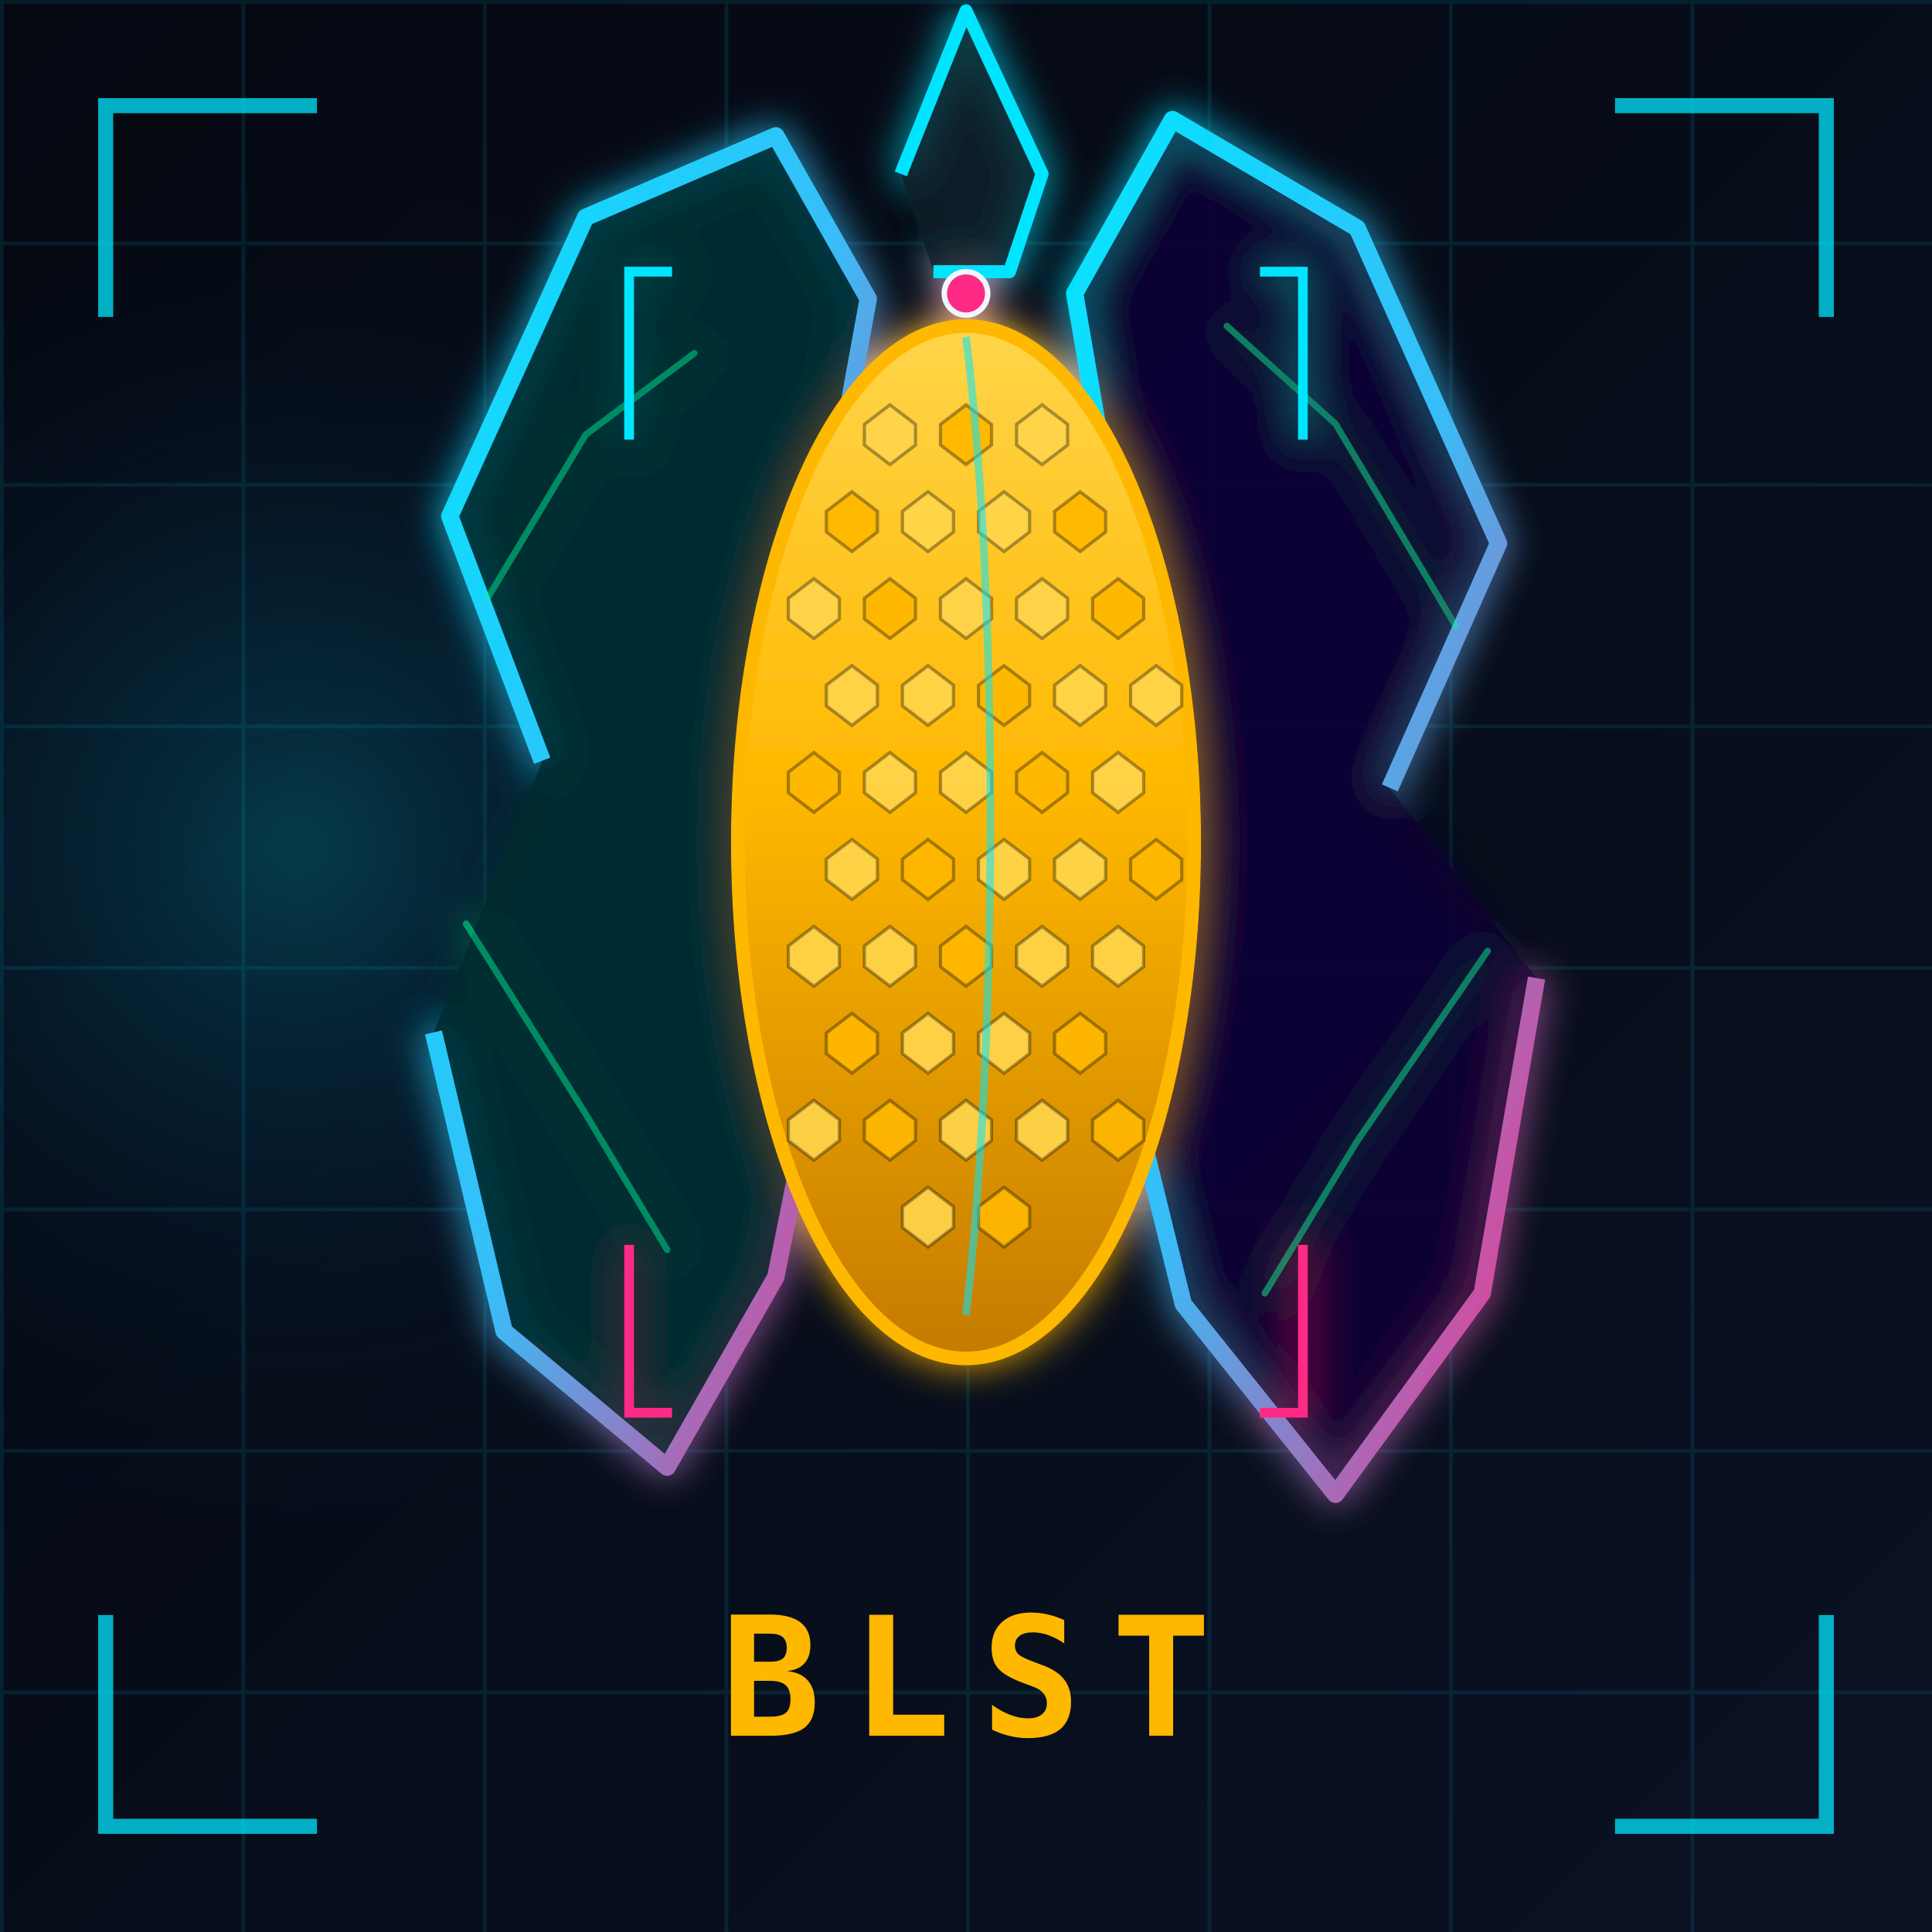
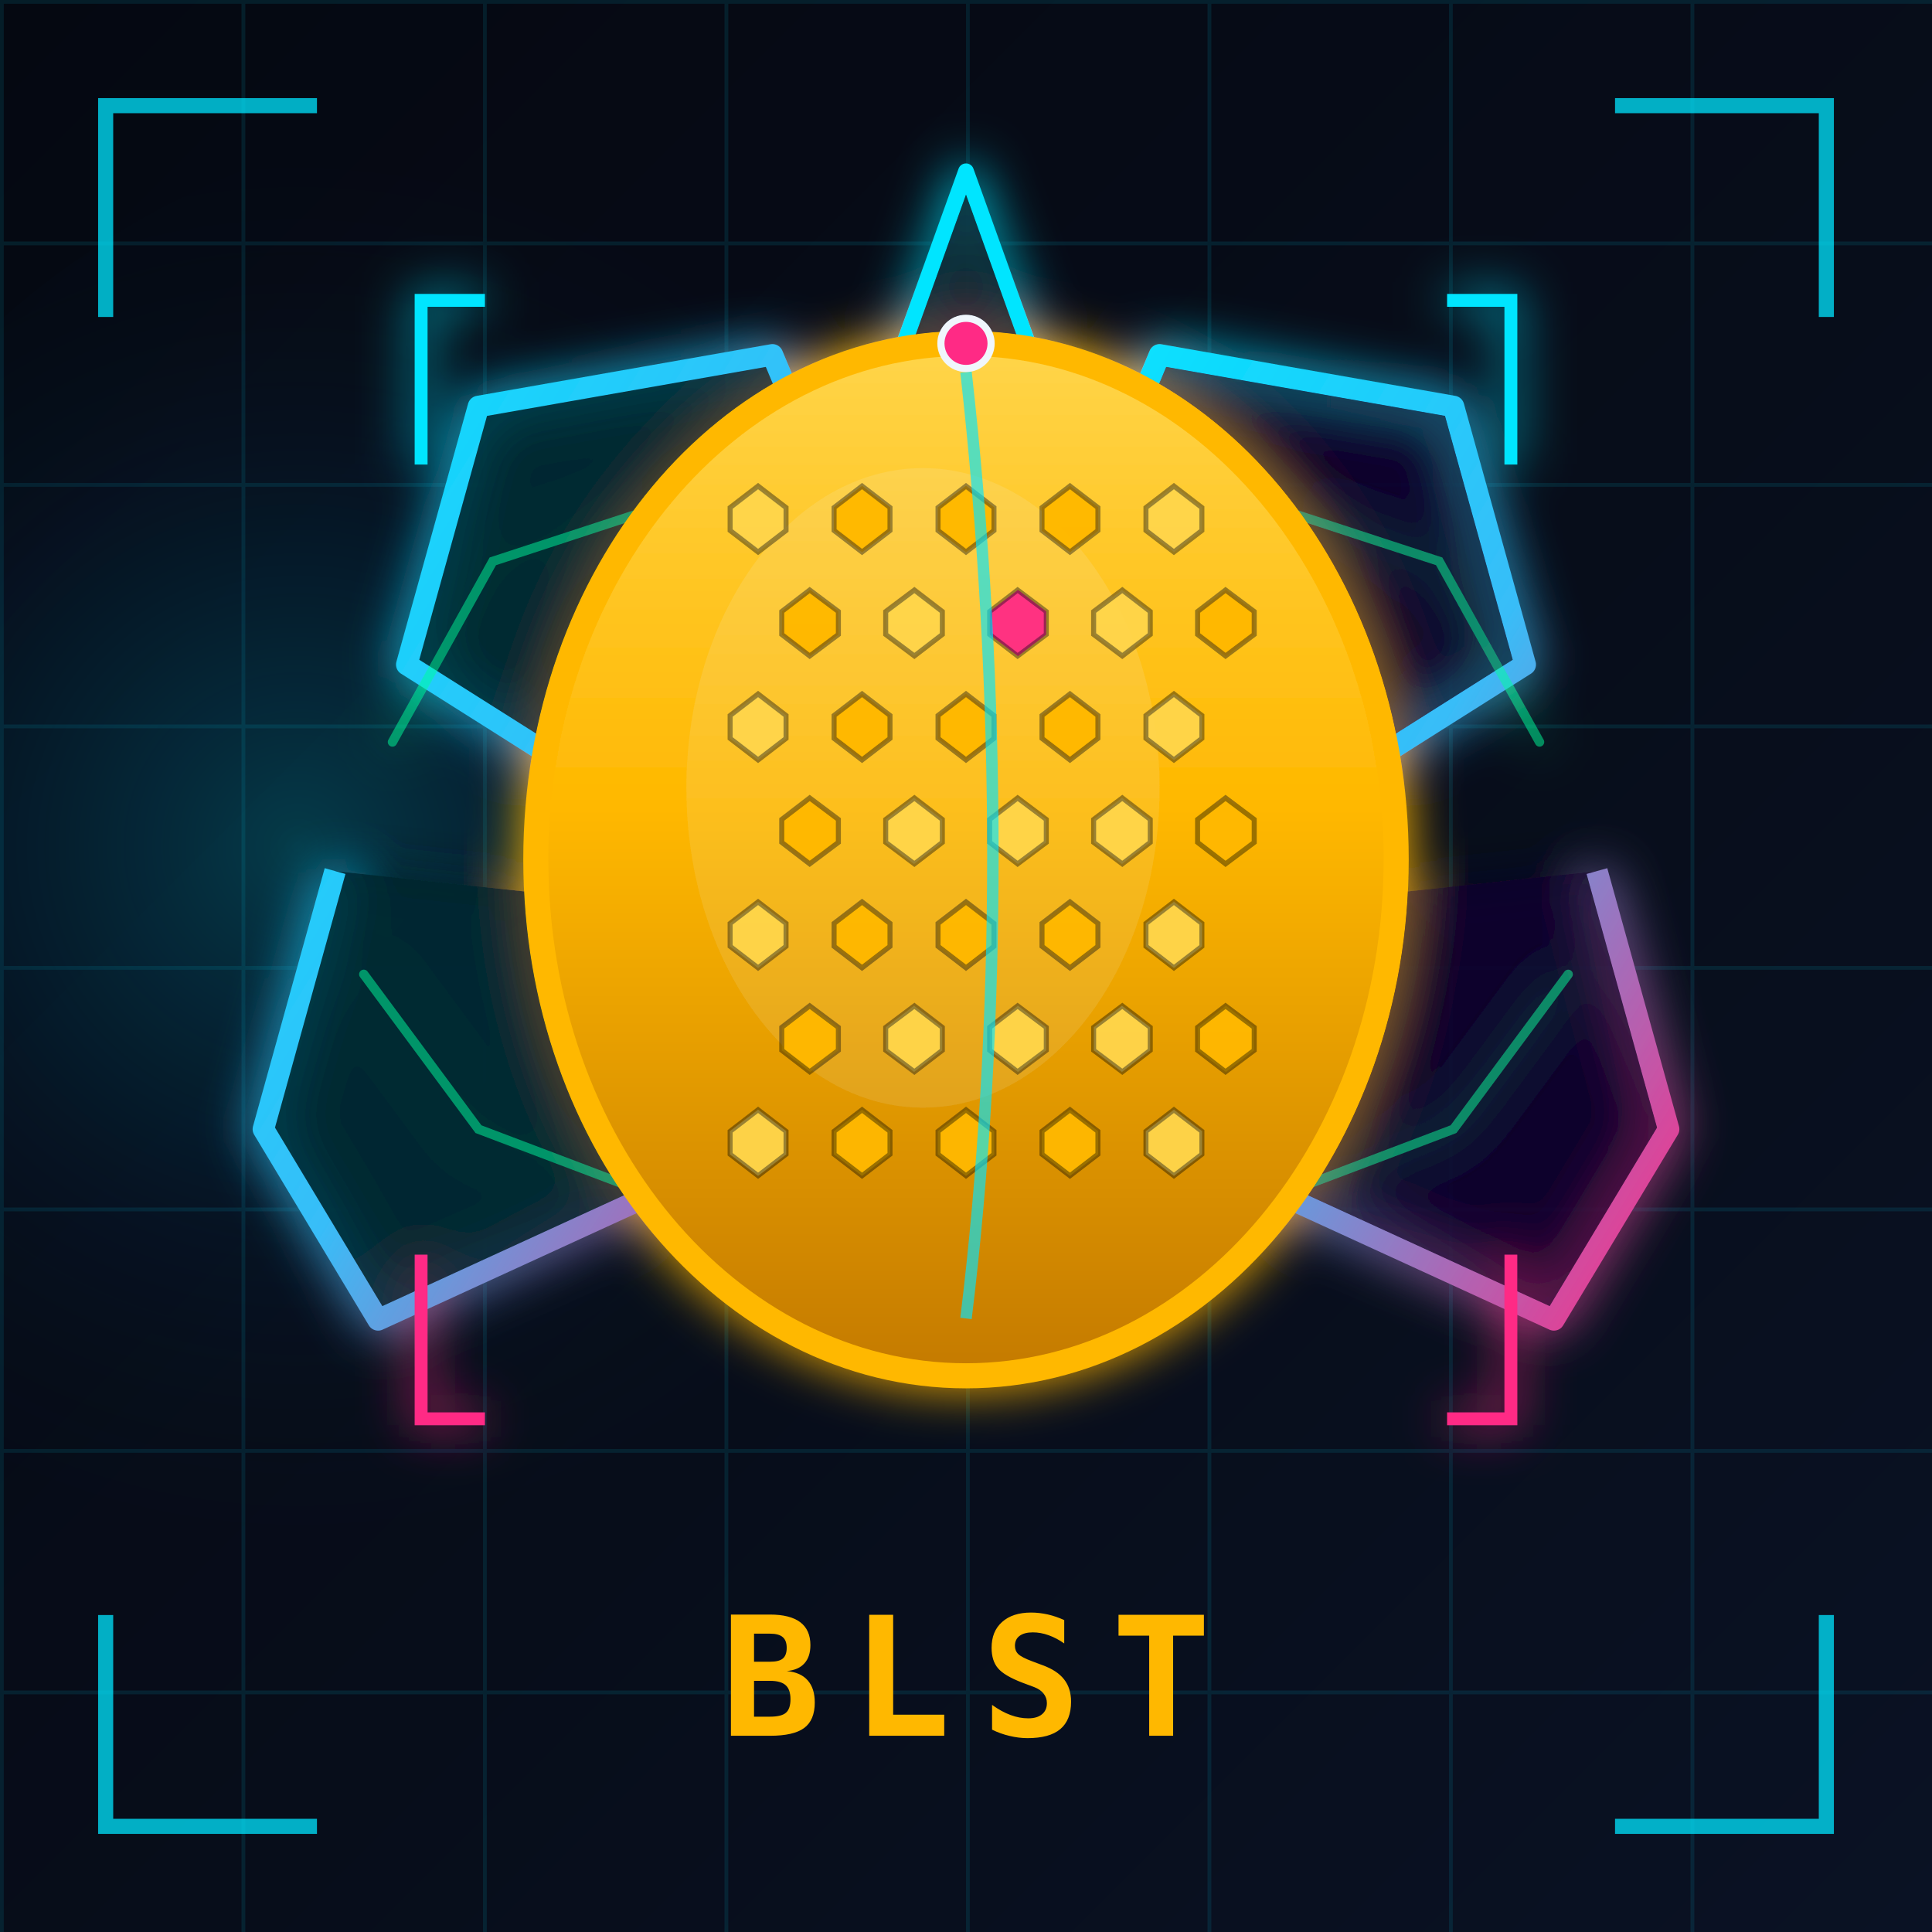
<svg xmlns="http://www.w3.org/2000/svg" width="256" height="256" viewBox="0 0 256 256" role="img">
  <defs>
    <linearGradient id="bgGrad" x1="0" y1="0" x2="1" y2="1">
      <stop offset="0%" stop-color="#050811" />
      <stop offset="55%" stop-color="#070d1a" />
      <stop offset="100%" stop-color="#0a1224" />
    </linearGradient>
    <radialGradient id="glowOrb" cx="35%" cy="45%" r="45%">
      <stop offset="0%" stop-color="#00e5ff" stop-opacity="0.22" />
      <stop offset="55%" stop-color="#0284c7" stop-opacity="0.06" />
      <stop offset="100%" stop-color="#050811" stop-opacity="0" />
    </radialGradient>
    <linearGradient id="kernelGrad" x1="0" y1="0" x2="0" y2="1">
      <stop offset="0%" stop-color="#ffd54a" />
      <stop offset="45%" stop-color="#ffb800" />
      <stop offset="100%" stop-color="#c47a00" />
    </linearGradient>
    <linearGradient id="huskGrad" x1="0" y1="0" x2="1" y2="1">
      <stop offset="0%" stop-color="#00e5ff" />
      <stop offset="50%" stop-color="#38bdf8" />
      <stop offset="100%" stop-color="#ff2a85" />
    </linearGradient>
    <linearGradient id="huskFill" x1="0" y1="0" x2="1" y2="0">
      <stop offset="0%" stop-color="#062a33" stop-opacity="0.85" />
      <stop offset="100%" stop-color="#1a0530" stop-opacity="0.55" />
    </linearGradient>
    <filter id="neonGlow" x="-40%" y="-40%" width="180%" height="180%">
      <feGaussianBlur stdDeviation="3.5" result="b" />
      <feMerge>
        <feMergeNode in="b" />
        <feMergeNode in="SourceGraphic" />
      </feMerge>
    </filter>
    <filter id="wmGlow" x="-30%" y="-40%" width="160%" height="180%">
      <feGaussianBlur stdDeviation="2.2" result="b" />
      <feMerge>
        <feMergeNode in="b" />
        <feMergeNode in="SourceGraphic" />
      </feMerge>
    </filter>
    <filter id="softGlow" x="-50%" y="-50%" width="200%" height="200%">
      <feGaussianBlur stdDeviation="6" result="b" />
      <feMerge>
        <feMergeNode in="b" />
        <feMergeNode in="SourceGraphic" />
      </feMerge>
    </filter>
    <pattern id="cyberGrid" width="32" height="32" patternUnits="userSpaceOnUse">
      <path d="M 32 0 L 0 0 0 32" fill="none" stroke="#00e5ff" stroke-opacity="0.10" stroke-width="1" />
    </pattern>
  </defs>
  <rect width="256" height="256" fill="url(#bgGrad)" />
  <rect width="256" height="256" fill="url(#cyberGrid)" />
  <circle cx="72" cy="123" r="108" fill="url(#glowOrb)" />
  <path d="M 14.0,42.0 L 14.0,14.0 L 42.0,14.0" fill="none" stroke="#00e5ff" stroke-width="2" stroke-opacity="0.75" />
  <path d="M 214.0,14.0 L 242.0,14.0 L 242.0,42.0" fill="none" stroke="#00e5ff" stroke-width="2" stroke-opacity="0.75" />
  <path d="M 14.0,214.0 L 14.0,242.0 L 42.0,242.0" fill="none" stroke="#00e5ff" stroke-width="2" stroke-opacity="0.75" />
  <path d="M 214.0,242.0 L 242.0,242.0 L 242.0,214.0" fill="none" stroke="#00e5ff" stroke-width="2" stroke-opacity="0.75" />
-   <g transform="translate(128.0,108.0) scale(0.720)" filter="url(#neonGlow)">
-     <polygon points="-78.00,-10.00 -95.00,-55.00 -70.00,-110.00 -35.00,-125.00 -18.00,-95.00 -28.00,-40.00 -22.00,20.00 -35.00,85.00 -55.00,120.00 -85.00,95.00 -98.00,40.00" fill="#062a33" fill-opacity="0.92" />
-     <polyline points="-78,-10 -95,-55 -70,-110 -35,-125 -18,-95 -28,-40 -22,20 -35,85 -55,120 -85,95 -98,40" fill="none" stroke="url(#huskGrad)" stroke-width="3.2" stroke-linejoin="round" />
-     <polygon points="78.00,-5.00 98.00,-50.00 72.00,-108.00 38.00,-128.00 20.00,-96.00 30.00,-38.00 24.00,25.00 40.00,90.00 68.00,125.00 95.00,88.00 105.00,30.00" fill="#1a0530" fill-opacity="0.75" />
-     <polyline points="78,-5 98,-50 72,-108 38,-128 20,-96 30,-38 24,25 40,90 68,125 95,88 105,30" fill="none" stroke="url(#huskGrad)" stroke-width="3.2" stroke-linejoin="round" />
-     <polygon points="-12.00,-118.00 0.00,-148.00 14.00,-118.00 8.00,-100.00 -6.00,-100.00" fill="#0a1a28" fill-opacity="0.9" />
-     <polyline points="-12,-118 0,-148 14,-118 8,-100 -6,-100" fill="none" stroke="#00e5ff" stroke-width="2.4" stroke-linejoin="round" />
-     <path d="M -88,-40 L -70,-70 L -50,-85" fill="none" stroke="#00ff9d" stroke-opacity="0.45" stroke-width="1.2" stroke-linecap="round" />
-     <path d="M -92,20 L -70,55 L -55,80" fill="none" stroke="#00ff9d" stroke-opacity="0.45" stroke-width="1.2" stroke-linecap="round" />
-     <path d="M 90,-35 L 68,-72 L 48,-90" fill="none" stroke="#00ff9d" stroke-opacity="0.45" stroke-width="1.2" stroke-linecap="round" />
-     <path d="M 96,25 L 72,60 L 55,88" fill="none" stroke="#00ff9d" stroke-opacity="0.45" stroke-width="1.2" stroke-linecap="round" />
-     <ellipse cx="0" cy="5" rx="42" ry="95" fill="url(#kernelGrad)" stroke="#ffb800" stroke-width="2.5" />
-     <polygon points="-14.00,-75.50 -9.32,-71.92 -9.32,-68.08 -14.00,-64.50 -18.68,-68.08 -18.68,-71.92" fill="#ffd54a" fill-opacity="0.92" />
-     <polygon points="-14.0,-75.5 -9.3,-71.9 -9.3,-68.1 -14.0,-64.5 -18.7,-68.1 -18.7,-71.9" fill="none" stroke="#050811" stroke-opacity="0.35" stroke-width="0.6" />
-     <polygon points="0.00,-75.50 4.67,-71.92 4.67,-68.08 0.00,-64.50 -4.67,-68.08 -4.67,-71.92" fill="#ffb800" fill-opacity="0.92" />
-     <polygon points="0.0,-75.5 4.7,-71.9 4.7,-68.1 0.0,-64.5 -4.7,-68.1 -4.7,-71.9" fill="none" stroke="#050811" stroke-opacity="0.35" stroke-width="0.6" />
-     <polygon points="14.00,-75.50 18.68,-71.92 18.68,-68.08 14.00,-64.50 9.32,-68.08 9.32,-71.92" fill="#ffd54a" fill-opacity="0.92" />
-     <polygon points="14.0,-75.5 18.7,-71.9 18.7,-68.1 14.0,-64.5 9.3,-68.1 9.3,-71.9" fill="none" stroke="#050811" stroke-opacity="0.35" stroke-width="0.6" />
-     <polygon points="-21.00,-59.50 -16.32,-55.92 -16.32,-52.08 -21.00,-48.50 -25.68,-52.08 -25.68,-55.92" fill="#ffb800" fill-opacity="0.92" />
-     <polygon points="-21.0,-59.5 -16.3,-55.9 -16.3,-52.1 -21.0,-48.5 -25.7,-52.1 -25.7,-55.9" fill="none" stroke="#050811" stroke-opacity="0.35" stroke-width="0.6" />
-     <polygon points="-7.00,-59.50 -2.33,-55.92 -2.33,-52.08 -7.00,-48.50 -11.68,-52.08 -11.68,-55.92" fill="#ffd54a" fill-opacity="0.92" />
-     <polygon points="-7.0,-59.5 -2.3,-55.9 -2.3,-52.1 -7.0,-48.5 -11.7,-52.1 -11.7,-55.9" fill="none" stroke="#050811" stroke-opacity="0.35" stroke-width="0.6" />
-     <polygon points="7.00,-59.50 11.68,-55.92 11.68,-52.08 7.00,-48.50 2.33,-52.08 2.33,-55.92" fill="#ffd54a" fill-opacity="0.92" />
-     <polygon points="7.0,-59.5 11.7,-55.9 11.7,-52.1 7.0,-48.5 2.3,-52.1 2.3,-55.9" fill="none" stroke="#050811" stroke-opacity="0.35" stroke-width="0.6" />
-     <polygon points="21.00,-59.50 25.68,-55.92 25.68,-52.08 21.00,-48.50 16.32,-52.08 16.32,-55.92" fill="#ffb800" fill-opacity="0.92" />
-     <polygon points="21.0,-59.5 25.7,-55.9 25.7,-52.1 21.0,-48.5 16.3,-52.1 16.3,-55.9" fill="none" stroke="#050811" stroke-opacity="0.35" stroke-width="0.6" />
-     <polygon points="-28.00,-43.50 -23.32,-39.92 -23.32,-36.08 -28.00,-32.50 -32.67,-36.08 -32.67,-39.92" fill="#ffd54a" fill-opacity="0.92" />
-     <polygon points="-28.0,-43.5 -23.3,-39.9 -23.3,-36.1 -28.0,-32.5 -32.7,-36.1 -32.7,-39.9" fill="none" stroke="#050811" stroke-opacity="0.35" stroke-width="0.6" />
-     <polygon points="-14.00,-43.50 -9.32,-39.92 -9.32,-36.08 -14.00,-32.50 -18.68,-36.08 -18.68,-39.92" fill="#ffb800" fill-opacity="0.92" />
-     <polygon points="-14.0,-43.5 -9.3,-39.9 -9.3,-36.1 -14.0,-32.5 -18.7,-36.1 -18.7,-39.9" fill="none" stroke="#050811" stroke-opacity="0.35" stroke-width="0.6" />
-     <polygon points="0.00,-43.50 4.67,-39.92 4.67,-36.08 0.00,-32.50 -4.67,-36.08 -4.67,-39.92" fill="#ffd54a" fill-opacity="0.92" />
-     <polygon points="0.0,-43.5 4.7,-39.9 4.7,-36.1 0.0,-32.5 -4.7,-36.1 -4.7,-39.9" fill="none" stroke="#050811" stroke-opacity="0.35" stroke-width="0.6" />
-     <polygon points="14.00,-43.50 18.68,-39.92 18.68,-36.08 14.00,-32.50 9.32,-36.08 9.32,-39.92" fill="#ffd54a" fill-opacity="0.92" />
-     <polygon points="14.0,-43.5 18.7,-39.9 18.7,-36.1 14.0,-32.5 9.3,-36.1 9.3,-39.9" fill="none" stroke="#050811" stroke-opacity="0.35" stroke-width="0.6" />
-     <polygon points="28.00,-43.50 32.67,-39.92 32.67,-36.08 28.00,-32.50 23.32,-36.08 23.32,-39.92" fill="#ffb800" fill-opacity="0.92" />
-     <polygon points="28.0,-43.5 32.7,-39.9 32.7,-36.1 28.0,-32.5 23.3,-36.1 23.3,-39.9" fill="none" stroke="#050811" stroke-opacity="0.35" stroke-width="0.6" />
-     <polygon points="-21.00,-27.50 -16.32,-23.93 -16.32,-20.07 -21.00,-16.50 -25.68,-20.07 -25.68,-23.93" fill="#ffd54a" fill-opacity="0.92" />
-     <polygon points="-21.0,-27.5 -16.3,-23.9 -16.3,-20.1 -21.0,-16.5 -25.7,-20.1 -25.7,-23.9" fill="none" stroke="#050811" stroke-opacity="0.35" stroke-width="0.6" />
-     <polygon points="-7.00,-27.50 -2.33,-23.93 -2.33,-20.07 -7.00,-16.50 -11.68,-20.07 -11.68,-23.93" fill="#ffd54a" fill-opacity="0.92" />
-     <polygon points="-7.0,-27.5 -2.3,-23.9 -2.3,-20.1 -7.0,-16.5 -11.7,-20.1 -11.7,-23.9" fill="none" stroke="#050811" stroke-opacity="0.35" stroke-width="0.6" />
-     <polygon points="7.00,-27.50 11.68,-23.93 11.68,-20.07 7.00,-16.50 2.33,-20.07 2.33,-23.93" fill="#ffb800" fill-opacity="0.92" />
-     <polygon points="7.0,-27.5 11.7,-23.9 11.7,-20.1 7.0,-16.5 2.3,-20.1 2.3,-23.9" fill="none" stroke="#050811" stroke-opacity="0.35" stroke-width="0.6" />
-     <polygon points="21.00,-27.50 25.68,-23.93 25.68,-20.07 21.00,-16.50 16.32,-20.07 16.32,-23.93" fill="#ffd54a" fill-opacity="0.92" />
-     <polygon points="21.0,-27.5 25.7,-23.9 25.7,-20.1 21.0,-16.5 16.3,-20.1 16.3,-23.9" fill="none" stroke="#050811" stroke-opacity="0.35" stroke-width="0.6" />
-     <polygon points="35.00,-27.50 39.67,-23.93 39.67,-20.07 35.00,-16.50 30.32,-20.07 30.32,-23.93" fill="#ffd54a" fill-opacity="0.92" />
-     <polygon points="35.0,-27.5 39.7,-23.9 39.7,-20.1 35.0,-16.5 30.3,-20.1 30.3,-23.9" fill="none" stroke="#050811" stroke-opacity="0.35" stroke-width="0.6" />
-     <polygon points="-28.00,-11.50 -23.32,-7.92 -23.32,-4.08 -28.00,-0.50 -32.67,-4.08 -32.67,-7.92" fill="#ffb800" fill-opacity="0.92" />
-     <polygon points="-28.0,-11.5 -23.3,-7.9 -23.3,-4.1 -28.0,-0.5 -32.7,-4.1 -32.7,-7.9" fill="none" stroke="#050811" stroke-opacity="0.35" stroke-width="0.6" />
-     <polygon points="-14.00,-11.50 -9.32,-7.92 -9.32,-4.08 -14.00,-0.50 -18.68,-4.08 -18.68,-7.92" fill="#ffd54a" fill-opacity="0.92" />
-     <polygon points="-14.0,-11.5 -9.3,-7.9 -9.3,-4.1 -14.0,-0.5 -18.7,-4.1 -18.7,-7.9" fill="none" stroke="#050811" stroke-opacity="0.35" stroke-width="0.6" />
-     <polygon points="0.00,-11.50 4.67,-7.92 4.67,-4.08 0.00,-0.50 -4.67,-4.08 -4.67,-7.92" fill="#ffd54a" fill-opacity="0.92" />
-     <polygon points="0.0,-11.5 4.7,-7.9 4.7,-4.1 0.0,-0.5 -4.7,-4.1 -4.7,-7.9" fill="none" stroke="#050811" stroke-opacity="0.35" stroke-width="0.6" />
-     <polygon points="14.00,-11.50 18.68,-7.92 18.68,-4.08 14.00,-0.50 9.32,-4.08 9.32,-7.92" fill="#ffb800" fill-opacity="0.92" />
-     <polygon points="14.0,-11.5 18.7,-7.9 18.7,-4.1 14.0,-0.5 9.3,-4.1 9.3,-7.9" fill="none" stroke="#050811" stroke-opacity="0.35" stroke-width="0.6" />
-     <polygon points="28.00,-11.50 32.67,-7.92 32.67,-4.08 28.00,-0.50 23.32,-4.08 23.32,-7.92" fill="#ffd54a" fill-opacity="0.92" />
-     <polygon points="28.0,-11.5 32.7,-7.9 32.7,-4.1 28.0,-0.5 23.3,-4.1 23.3,-7.9" fill="none" stroke="#050811" stroke-opacity="0.35" stroke-width="0.6" />
-     <polygon points="-21.00,4.50 -16.32,8.07 -16.32,11.93 -21.00,15.50 -25.68,11.93 -25.68,8.07" fill="#ffd54a" fill-opacity="0.92" />
-     <polygon points="-21.0,4.5 -16.3,8.1 -16.3,11.9 -21.0,15.5 -25.7,11.9 -25.7,8.1" fill="none" stroke="#050811" stroke-opacity="0.35" stroke-width="0.6" />
-     <polygon points="-7.00,4.50 -2.33,8.07 -2.33,11.93 -7.00,15.50 -11.68,11.93 -11.68,8.07" fill="#ffb800" fill-opacity="0.92" />
-     <polygon points="-7.0,4.5 -2.3,8.1 -2.3,11.9 -7.0,15.5 -11.7,11.9 -11.7,8.1" fill="none" stroke="#050811" stroke-opacity="0.35" stroke-width="0.6" />
-     <polygon points="7.00,4.50 11.68,8.07 11.68,11.93 7.00,15.50 2.33,11.93 2.33,8.07" fill="#ffd54a" fill-opacity="0.92" />
-     <polygon points="7.0,4.5 11.7,8.1 11.7,11.9 7.0,15.5 2.3,11.9 2.3,8.1" fill="none" stroke="#050811" stroke-opacity="0.35" stroke-width="0.6" />
-     <polygon points="21.00,4.50 25.68,8.07 25.68,11.93 21.00,15.50 16.32,11.93 16.32,8.07" fill="#ffd54a" fill-opacity="0.92" />
-     <polygon points="21.0,4.5 25.7,8.1 25.7,11.9 21.0,15.5 16.3,11.9 16.3,8.1" fill="none" stroke="#050811" stroke-opacity="0.35" stroke-width="0.6" />
-     <polygon points="35.00,4.50 39.67,8.07 39.67,11.93 35.00,15.50 30.32,11.93 30.32,8.07" fill="#ffb800" fill-opacity="0.92" />
-     <polygon points="35.0,4.5 39.7,8.1 39.7,11.9 35.0,15.5 30.3,11.9 30.3,8.1" fill="none" stroke="#050811" stroke-opacity="0.35" stroke-width="0.6" />
-     <polygon points="-28.00,20.50 -23.32,24.07 -23.32,27.93 -28.00,31.50 -32.67,27.93 -32.67,24.07" fill="#ffd54a" fill-opacity="0.92" />
-     <polygon points="-28.0,20.5 -23.3,24.1 -23.3,27.9 -28.0,31.5 -32.7,27.9 -32.7,24.1" fill="none" stroke="#050811" stroke-opacity="0.35" stroke-width="0.6" />
-     <polygon points="-14.00,20.50 -9.32,24.07 -9.32,27.93 -14.00,31.50 -18.68,27.93 -18.68,24.07" fill="#ffd54a" fill-opacity="0.92" />
-     <polygon points="-14.0,20.5 -9.3,24.1 -9.3,27.9 -14.0,31.5 -18.7,27.9 -18.7,24.1" fill="none" stroke="#050811" stroke-opacity="0.35" stroke-width="0.6" />
-     <polygon points="0.00,20.50 4.67,24.07 4.67,27.93 0.00,31.50 -4.67,27.93 -4.67,24.07" fill="#ffb800" fill-opacity="0.92" />
-     <polygon points="0.0,20.5 4.7,24.1 4.7,27.9 0.0,31.5 -4.7,27.9 -4.7,24.1" fill="none" stroke="#050811" stroke-opacity="0.35" stroke-width="0.6" />
-     <polygon points="14.00,20.50 18.68,24.07 18.68,27.93 14.00,31.50 9.32,27.93 9.32,24.07" fill="#ffd54a" fill-opacity="0.92" />
-     <polygon points="14.0,20.5 18.7,24.1 18.7,27.9 14.0,31.5 9.3,27.9 9.3,24.1" fill="none" stroke="#050811" stroke-opacity="0.35" stroke-width="0.6" />
-     <polygon points="28.00,20.50 32.67,24.07 32.67,27.93 28.00,31.50 23.32,27.93 23.32,24.07" fill="#ffd54a" fill-opacity="0.92" />
-     <polygon points="28.0,20.5 32.7,24.1 32.7,27.9 28.0,31.5 23.3,27.9 23.3,24.1" fill="none" stroke="#050811" stroke-opacity="0.35" stroke-width="0.6" />
-     <polygon points="-21.00,36.50 -16.32,40.08 -16.32,43.92 -21.00,47.50 -25.68,43.92 -25.68,40.08" fill="#ffb800" fill-opacity="0.92" />
-     <polygon points="-21.0,36.5 -16.3,40.1 -16.3,43.9 -21.0,47.5 -25.7,43.9 -25.7,40.1" fill="none" stroke="#050811" stroke-opacity="0.35" stroke-width="0.6" />
-     <polygon points="-7.00,36.50 -2.33,40.08 -2.33,43.92 -7.00,47.50 -11.68,43.92 -11.68,40.08" fill="#ffd54a" fill-opacity="0.92" />
-     <polygon points="-7.0,36.5 -2.3,40.1 -2.3,43.9 -7.0,47.5 -11.7,43.9 -11.7,40.1" fill="none" stroke="#050811" stroke-opacity="0.35" stroke-width="0.6" />
-     <polygon points="7.00,36.50 11.68,40.08 11.68,43.92 7.00,47.50 2.33,43.92 2.33,40.08" fill="#ffd54a" fill-opacity="0.92" />
-     <polygon points="7.0,36.5 11.7,40.1 11.7,43.9 7.0,47.5 2.3,43.9 2.3,40.1" fill="none" stroke="#050811" stroke-opacity="0.35" stroke-width="0.6" />
-     <polygon points="21.00,36.50 25.68,40.08 25.68,43.92 21.00,47.50 16.32,43.92 16.32,40.08" fill="#ffb800" fill-opacity="0.92" />
-     <polygon points="21.0,36.5 25.7,40.1 25.7,43.9 21.0,47.5 16.3,43.9 16.3,40.1" fill="none" stroke="#050811" stroke-opacity="0.35" stroke-width="0.6" />
-     <polygon points="-28.00,52.50 -23.32,56.08 -23.32,59.92 -28.00,63.50 -32.67,59.92 -32.67,56.08" fill="#ffd54a" fill-opacity="0.92" />
-     <polygon points="-28.0,52.5 -23.3,56.1 -23.3,59.9 -28.0,63.5 -32.7,59.9 -32.7,56.1" fill="none" stroke="#050811" stroke-opacity="0.35" stroke-width="0.6" />
-     <polygon points="-14.00,52.50 -9.32,56.08 -9.32,59.92 -14.00,63.50 -18.68,59.92 -18.68,56.08" fill="#ffb800" fill-opacity="0.92" />
-     <polygon points="-14.0,52.5 -9.3,56.1 -9.3,59.9 -14.0,63.5 -18.7,59.9 -18.7,56.1" fill="none" stroke="#050811" stroke-opacity="0.35" stroke-width="0.6" />
-     <polygon points="0.00,52.50 4.67,56.08 4.67,59.92 0.00,63.50 -4.67,59.92 -4.67,56.08" fill="#ffd54a" fill-opacity="0.92" />
-     <polygon points="0.0,52.5 4.7,56.1 4.7,59.9 0.0,63.5 -4.7,59.9 -4.7,56.1" fill="none" stroke="#050811" stroke-opacity="0.35" stroke-width="0.6" />
-     <polygon points="14.00,52.50 18.68,56.08 18.68,59.92 14.00,63.50 9.32,59.92 9.32,56.08" fill="#ffd54a" fill-opacity="0.92" />
-     <polygon points="14.0,52.5 18.7,56.1 18.7,59.9 14.0,63.5 9.3,59.9 9.3,56.1" fill="none" stroke="#050811" stroke-opacity="0.35" stroke-width="0.6" />
-     <polygon points="28.00,52.50 32.67,56.08 32.67,59.92 28.00,63.50 23.32,59.92 23.32,56.08" fill="#ffb800" fill-opacity="0.92" />
-     <polygon points="28.0,52.5 32.7,56.1 32.7,59.9 28.0,63.5 23.3,59.9 23.3,56.1" fill="none" stroke="#050811" stroke-opacity="0.35" stroke-width="0.6" />
-     <polygon points="-7.00,68.50 -2.33,72.08 -2.33,75.92 -7.00,79.50 -11.68,75.92 -11.68,72.08" fill="#ffd54a" fill-opacity="0.92" />
-     <polygon points="-7.0,68.5 -2.3,72.1 -2.3,75.9 -7.0,79.5 -11.7,75.9 -11.7,72.1" fill="none" stroke="#050811" stroke-opacity="0.35" stroke-width="0.6" />
-     <polygon points="7.00,68.50 11.68,72.08 11.68,75.92 7.00,79.50 2.33,75.92 2.33,72.08" fill="#ffb800" fill-opacity="0.92" />
-     <polygon points="7.0,68.5 11.7,72.1 11.7,75.9 7.0,79.5 2.3,75.9 2.3,72.1" fill="none" stroke="#050811" stroke-opacity="0.35" stroke-width="0.6" />
-     <path d="M 0,-88 C 6,-40 6,40 0,92" fill="none" stroke="#00e5ff" stroke-width="1.4" stroke-opacity="0.55" />
-     <circle cx="0" cy="-96" r="4" fill="#ff2a85" stroke="#f0f6fc" stroke-width="1" />
-     <path d="M -55,-100 L -62,-100 L -62,-70" fill="none" stroke="#00e5ff" stroke-width="1.8" stroke-linecap="square" />
-     <path d="M 55,-100 L 62,-100 L 62,-70" fill="none" stroke="#00e5ff" stroke-width="1.8" stroke-linecap="square" />
-     <path d="M -55,110 L -62,110 L -62,80" fill="none" stroke="#ff2a85" stroke-width="1.8" stroke-linecap="square" />
-     <path d="M 55,110 L 62,110 L 62,80" fill="none" stroke="#ff2a85" stroke-width="1.8" stroke-linecap="square" />
+   <g transform="translate(128.0,112.0) scale(0.950)" filter="url(#neonGlow)">
+     <polygon points="-21.00,10.80 -78.00,-25.20 -68.00,-61.20 -27.00,-68.40 -15.00,-39.60 -33.00,3.60 -24.00,39.60 -82.00,66.24 -98.00,39.60 -88.00,3.60" fill="#062a33" fill-opacity="0.9" />
+     <polyline points="-21.0,10.8 -78.0,-25.2 -68.0,-61.2 -27.0,-68.4 -15.0,-39.6 -33.0,3.6 -24.0,39.6 -82.0,66.2 -98.0,39.6 -88.0,3.6" fill="none" stroke="url(#huskGrad)" stroke-width="3" stroke-linejoin="round" />
+     <polygon points="21.00,10.80 78.00,-25.20 68.00,-61.20 27.00,-68.40 15.00,-39.60 33.00,3.60 24.00,39.60 82.00,66.24 98.00,39.60 88.00,3.60" fill="#1a0530" fill-opacity="0.72" />
+     <polyline points="21.0,10.8 78.0,-25.2 68.0,-61.2 27.0,-68.4 15.0,-39.6 33.0,3.6 24.0,39.6 82.0,66.2 98.0,39.6 88.0,3.6" fill="none" stroke="url(#huskGrad)" stroke-width="3" stroke-linejoin="round" />
+     <polygon points="-10.00,-66.24 0.00,-94.00 10.00,-66.24 6.00,-51.84 -6.00,-51.84" fill="#0a1a28" fill-opacity="0.88" />
+     <polyline points="-10.0,-66.2 0.0,-94.0 10.0,-66.2 6.0,-51.8 -6.0,-51.8" fill="none" stroke="#00e5ff" stroke-width="2.2" stroke-linejoin="round" />
+     <path d="M -80.0,-14.4 L -66.0,-39.6 L -33.0,-50.4" fill="none" stroke="#00ff9d" stroke-opacity="0.5" stroke-width="1.3" stroke-linecap="round" />
+     <path d="M -84.0,18.0 L -68.0,39.6 L -30.0,54.0" fill="none" stroke="#00ff9d" stroke-opacity="0.5" stroke-width="1.3" stroke-linecap="round" />
+     <path d="M 80.0,-14.4 L 66.0,-39.6 L 33.0,-50.4" fill="none" stroke="#00ff9d" stroke-opacity="0.5" stroke-width="1.3" stroke-linecap="round" />
+     <path d="M 84.0,18.0 L 68.0,39.6 L 30.0,54.0" fill="none" stroke="#00ff9d" stroke-opacity="0.5" stroke-width="1.3" stroke-linecap="round" />
+     <ellipse cx="0" cy="2" rx="60.0" ry="72.0" fill="url(#kernelGrad)" stroke="#ffb800" stroke-width="3.5" />
+     <ellipse cx="-6" cy="-8" rx="33.0" ry="44.6" fill="#f0f6fc" fill-opacity="0.12" />
+     <polygon points="-29.00,-50.12 -25.07,-47.12 -25.07,-43.88 -29.00,-40.88 -32.93,-43.88 -32.93,-47.12" fill="#ffd54a" fill-opacity="0.95" />
+     <polygon points="-29.0,-50.1 -25.1,-47.1 -25.1,-43.9 -29.0,-40.9 -32.9,-43.9 -32.9,-47.1" fill="none" stroke="#050811" stroke-opacity="0.4" stroke-width="0.7" />
+     <polygon points="-14.50,-50.12 -10.57,-47.12 -10.57,-43.88 -14.50,-40.88 -18.43,-43.88 -18.43,-47.12" fill="#ffb800" fill-opacity="0.95" />
+     <polygon points="-14.5,-50.1 -10.6,-47.1 -10.6,-43.9 -14.5,-40.9 -18.4,-43.9 -18.4,-47.1" fill="none" stroke="#050811" stroke-opacity="0.4" stroke-width="0.7" />
+     <polygon points="0.00,-50.12 3.93,-47.12 3.93,-43.88 0.00,-40.88 -3.93,-43.88 -3.93,-47.12" fill="#ffb800" fill-opacity="0.95" />
+     <polygon points="0.0,-50.1 3.9,-47.1 3.9,-43.9 0.0,-40.9 -3.9,-43.9 -3.9,-47.1" fill="none" stroke="#050811" stroke-opacity="0.4" stroke-width="0.7" />
+     <polygon points="14.50,-50.12 18.43,-47.12 18.43,-43.88 14.50,-40.88 10.57,-43.88 10.57,-47.12" fill="#ffb800" fill-opacity="0.95" />
+     <polygon points="14.5,-50.1 18.4,-47.1 18.4,-43.9 14.5,-40.9 10.6,-43.9 10.6,-47.1" fill="none" stroke="#050811" stroke-opacity="0.4" stroke-width="0.7" />
+     <polygon points="29.00,-50.12 32.93,-47.12 32.93,-43.88 29.00,-40.88 25.07,-43.88 25.07,-47.12" fill="#ffd54a" fill-opacity="0.95" />
+     <polygon points="29.0,-50.1 32.9,-47.1 32.9,-43.9 29.0,-40.9 25.1,-43.9 25.1,-47.1" fill="none" stroke="#050811" stroke-opacity="0.4" stroke-width="0.7" />
+     <polygon points="-21.75,-35.62 -17.82,-32.62 -17.82,-29.38 -21.75,-26.38 -25.68,-29.38 -25.68,-32.62" fill="#ffb800" fill-opacity="0.95" />
+     <polygon points="-21.8,-35.6 -17.8,-32.6 -17.8,-29.4 -21.8,-26.4 -25.7,-29.4 -25.7,-32.6" fill="none" stroke="#050811" stroke-opacity="0.4" stroke-width="0.7" />
+     <polygon points="-7.25,-35.62 -3.32,-32.62 -3.32,-29.38 -7.25,-26.38 -11.18,-29.38 -11.18,-32.62" fill="#ffd54a" fill-opacity="0.95" />
+     <polygon points="-7.2,-35.6 -3.3,-32.6 -3.3,-29.4 -7.2,-26.4 -11.2,-29.4 -11.2,-32.6" fill="none" stroke="#050811" stroke-opacity="0.4" stroke-width="0.7" />
+     <polygon points="7.25,-35.62 11.18,-32.62 11.18,-29.38 7.25,-26.38 3.32,-29.38 3.32,-32.62" fill="#ff2a85" fill-opacity="0.95" />
+     <polygon points="7.2,-35.6 11.2,-32.6 11.2,-29.4 7.2,-26.4 3.3,-29.4 3.3,-32.6" fill="none" stroke="#050811" stroke-opacity="0.4" stroke-width="0.7" />
+     <polygon points="21.75,-35.62 25.68,-32.62 25.68,-29.38 21.75,-26.38 17.82,-29.38 17.82,-32.62" fill="#ffd54a" fill-opacity="0.95" />
+     <polygon points="21.8,-35.6 25.7,-32.6 25.7,-29.4 21.8,-26.4 17.8,-29.4 17.8,-32.6" fill="none" stroke="#050811" stroke-opacity="0.4" stroke-width="0.7" />
+     <polygon points="36.25,-35.62 40.18,-32.62 40.18,-29.38 36.25,-26.38 32.32,-29.38 32.32,-32.62" fill="#ffb800" fill-opacity="0.95" />
+     <polygon points="36.2,-35.6 40.2,-32.6 40.2,-29.4 36.2,-26.4 32.3,-29.4 32.3,-32.6" fill="none" stroke="#050811" stroke-opacity="0.4" stroke-width="0.7" />
+     <polygon points="-29.00,-21.12 -25.07,-18.12 -25.07,-14.88 -29.00,-11.88 -32.93,-14.88 -32.93,-18.12" fill="#ffd54a" fill-opacity="0.95" />
+     <polygon points="-29.0,-21.1 -25.1,-18.1 -25.1,-14.9 -29.0,-11.9 -32.9,-14.9 -32.9,-18.1" fill="none" stroke="#050811" stroke-opacity="0.4" stroke-width="0.7" />
+     <polygon points="-14.50,-21.12 -10.57,-18.12 -10.57,-14.88 -14.50,-11.88 -18.43,-14.88 -18.43,-18.12" fill="#ffb800" fill-opacity="0.95" />
+     <polygon points="-14.5,-21.1 -10.6,-18.1 -10.6,-14.9 -14.5,-11.9 -18.4,-14.9 -18.4,-18.1" fill="none" stroke="#050811" stroke-opacity="0.4" stroke-width="0.7" />
+     <polygon points="0.00,-21.12 3.93,-18.12 3.93,-14.88 0.00,-11.88 -3.93,-14.88 -3.93,-18.12" fill="#ffb800" fill-opacity="0.95" />
+     <polygon points="0.0,-21.1 3.9,-18.1 3.9,-14.9 0.0,-11.9 -3.9,-14.9 -3.9,-18.1" fill="none" stroke="#050811" stroke-opacity="0.4" stroke-width="0.7" />
+     <polygon points="14.50,-21.12 18.43,-18.12 18.43,-14.88 14.50,-11.88 10.57,-14.88 10.57,-18.12" fill="#ffb800" fill-opacity="0.95" />
+     <polygon points="14.5,-21.1 18.4,-18.1 18.4,-14.9 14.5,-11.9 10.6,-14.9 10.6,-18.1" fill="none" stroke="#050811" stroke-opacity="0.4" stroke-width="0.7" />
+     <polygon points="29.00,-21.12 32.93,-18.12 32.93,-14.88 29.00,-11.88 25.07,-14.88 25.07,-18.12" fill="#ffd54a" fill-opacity="0.95" />
+     <polygon points="29.0,-21.1 32.9,-18.1 32.9,-14.9 29.0,-11.9 25.1,-14.9 25.1,-18.1" fill="none" stroke="#050811" stroke-opacity="0.4" stroke-width="0.7" />
+     <polygon points="-21.75,-6.62 -17.82,-3.62 -17.82,-0.38 -21.75,2.62 -25.68,-0.38 -25.68,-3.62" fill="#ffb800" fill-opacity="0.95" />
+     <polygon points="-21.8,-6.6 -17.8,-3.6 -17.8,-0.4 -21.8,2.6 -25.7,-0.4 -25.7,-3.6" fill="none" stroke="#050811" stroke-opacity="0.4" stroke-width="0.7" />
+     <polygon points="-7.25,-6.62 -3.32,-3.62 -3.32,-0.38 -7.25,2.62 -11.18,-0.38 -11.18,-3.62" fill="#ffd54a" fill-opacity="0.95" />
+     <polygon points="-7.2,-6.6 -3.3,-3.6 -3.3,-0.4 -7.2,2.6 -11.2,-0.4 -11.2,-3.6" fill="none" stroke="#050811" stroke-opacity="0.4" stroke-width="0.7" />
+     <polygon points="7.25,-6.62 11.18,-3.62 11.18,-0.38 7.25,2.62 3.32,-0.38 3.32,-3.62" fill="#ffd54a" fill-opacity="0.95" />
+     <polygon points="7.2,-6.6 11.2,-3.6 11.2,-0.4 7.2,2.6 3.3,-0.4 3.3,-3.6" fill="none" stroke="#050811" stroke-opacity="0.4" stroke-width="0.7" />
+     <polygon points="21.75,-6.62 25.68,-3.62 25.68,-0.38 21.75,2.62 17.82,-0.38 17.82,-3.62" fill="#ffd54a" fill-opacity="0.95" />
+     <polygon points="21.8,-6.6 25.7,-3.6 25.7,-0.4 21.8,2.6 17.8,-0.4 17.8,-3.6" fill="none" stroke="#050811" stroke-opacity="0.4" stroke-width="0.7" />
+     <polygon points="36.25,-6.62 40.18,-3.62 40.18,-0.38 36.25,2.62 32.32,-0.38 32.32,-3.62" fill="#ffb800" fill-opacity="0.95" />
+     <polygon points="36.2,-6.6 40.2,-3.6 40.2,-0.4 36.2,2.6 32.3,-0.4 32.3,-3.6" fill="none" stroke="#050811" stroke-opacity="0.4" stroke-width="0.7" />
+     <polygon points="-29.00,7.88 -25.07,10.88 -25.07,14.12 -29.00,17.12 -32.93,14.12 -32.93,10.88" fill="#ffd54a" fill-opacity="0.95" />
+     <polygon points="-29.0,7.9 -25.1,10.9 -25.1,14.1 -29.0,17.1 -32.9,14.1 -32.9,10.9" fill="none" stroke="#050811" stroke-opacity="0.4" stroke-width="0.7" />
+     <polygon points="-14.50,7.88 -10.57,10.88 -10.57,14.12 -14.50,17.12 -18.43,14.12 -18.43,10.88" fill="#ffb800" fill-opacity="0.95" />
+     <polygon points="-14.5,7.9 -10.6,10.9 -10.6,14.1 -14.5,17.1 -18.4,14.1 -18.4,10.9" fill="none" stroke="#050811" stroke-opacity="0.4" stroke-width="0.7" />
+     <polygon points="0.00,7.88 3.93,10.88 3.93,14.12 0.00,17.12 -3.93,14.12 -3.93,10.88" fill="#ffb800" fill-opacity="0.95" />
+     <polygon points="0.0,7.9 3.9,10.9 3.9,14.1 0.0,17.1 -3.9,14.1 -3.9,10.9" fill="none" stroke="#050811" stroke-opacity="0.4" stroke-width="0.7" />
+     <polygon points="14.50,7.88 18.43,10.88 18.43,14.12 14.50,17.12 10.57,14.12 10.57,10.88" fill="#ffb800" fill-opacity="0.95" />
+     <polygon points="14.5,7.9 18.4,10.9 18.4,14.1 14.5,17.1 10.6,14.1 10.6,10.9" fill="none" stroke="#050811" stroke-opacity="0.4" stroke-width="0.7" />
+     <polygon points="29.00,7.88 32.93,10.88 32.93,14.12 29.00,17.12 25.07,14.12 25.07,10.88" fill="#ffd54a" fill-opacity="0.95" />
+     <polygon points="29.0,7.9 32.9,10.9 32.9,14.1 29.0,17.1 25.1,14.1 25.1,10.9" fill="none" stroke="#050811" stroke-opacity="0.4" stroke-width="0.7" />
+     <polygon points="-21.75,22.38 -17.82,25.38 -17.82,28.62 -21.75,31.62 -25.68,28.62 -25.68,25.38" fill="#ffb800" fill-opacity="0.95" />
+     <polygon points="-21.8,22.4 -17.8,25.4 -17.8,28.6 -21.8,31.6 -25.7,28.6 -25.7,25.4" fill="none" stroke="#050811" stroke-opacity="0.4" stroke-width="0.7" />
+     <polygon points="-7.25,22.38 -3.32,25.38 -3.32,28.62 -7.25,31.62 -11.18,28.62 -11.18,25.38" fill="#ffd54a" fill-opacity="0.95" />
+     <polygon points="-7.2,22.4 -3.3,25.4 -3.3,28.6 -7.2,31.6 -11.2,28.6 -11.2,25.4" fill="none" stroke="#050811" stroke-opacity="0.4" stroke-width="0.7" />
+     <polygon points="7.25,22.38 11.18,25.38 11.18,28.62 7.25,31.62 3.32,28.62 3.32,25.38" fill="#ffd54a" fill-opacity="0.95" />
+     <polygon points="7.2,22.4 11.2,25.4 11.2,28.6 7.2,31.6 3.3,28.6 3.3,25.4" fill="none" stroke="#050811" stroke-opacity="0.4" stroke-width="0.7" />
+     <polygon points="21.75,22.38 25.68,25.38 25.68,28.62 21.75,31.62 17.82,28.62 17.82,25.38" fill="#ffd54a" fill-opacity="0.95" />
+     <polygon points="21.8,22.4 25.7,25.4 25.7,28.6 21.8,31.6 17.8,28.6 17.8,25.4" fill="none" stroke="#050811" stroke-opacity="0.4" stroke-width="0.7" />
+     <polygon points="36.25,22.38 40.18,25.38 40.18,28.62 36.25,31.62 32.32,28.62 32.32,25.38" fill="#ffb800" fill-opacity="0.95" />
+     <polygon points="36.2,22.4 40.2,25.4 40.2,28.6 36.2,31.6 32.3,28.6 32.3,25.4" fill="none" stroke="#050811" stroke-opacity="0.4" stroke-width="0.7" />
+     <polygon points="-29.00,36.88 -25.07,39.88 -25.07,43.12 -29.00,46.12 -32.93,43.12 -32.93,39.88" fill="#ffd54a" fill-opacity="0.95" />
+     <polygon points="-29.0,36.9 -25.1,39.9 -25.1,43.1 -29.0,46.1 -32.9,43.1 -32.9,39.9" fill="none" stroke="#050811" stroke-opacity="0.4" stroke-width="0.7" />
+     <polygon points="-14.50,36.88 -10.57,39.88 -10.57,43.12 -14.50,46.12 -18.43,43.12 -18.43,39.88" fill="#ffb800" fill-opacity="0.95" />
+     <polygon points="-14.5,36.9 -10.6,39.9 -10.6,43.1 -14.5,46.1 -18.4,43.1 -18.4,39.9" fill="none" stroke="#050811" stroke-opacity="0.4" stroke-width="0.7" />
+     <polygon points="0.00,36.88 3.93,39.88 3.93,43.12 0.00,46.12 -3.93,43.12 -3.93,39.88" fill="#ffb800" fill-opacity="0.95" />
+     <polygon points="0.0,36.9 3.9,39.9 3.9,43.1 0.0,46.1 -3.9,43.1 -3.9,39.9" fill="none" stroke="#050811" stroke-opacity="0.4" stroke-width="0.7" />
+     <polygon points="14.50,36.88 18.43,39.88 18.43,43.12 14.50,46.12 10.57,43.12 10.57,39.88" fill="#ffb800" fill-opacity="0.95" />
+     <polygon points="14.5,36.9 18.4,39.9 18.4,43.1 14.5,46.1 10.6,43.1 10.6,39.9" fill="none" stroke="#050811" stroke-opacity="0.4" stroke-width="0.7" />
+     <polygon points="29.00,36.88 32.93,39.88 32.93,43.12 29.00,46.12 25.07,43.12 25.07,39.88" fill="#ffd54a" fill-opacity="0.95" />
+     <polygon points="29.0,36.9 32.9,39.9 32.9,43.1 29.0,46.1 25.1,43.1 25.1,39.9" fill="none" stroke="#050811" stroke-opacity="0.4" stroke-width="0.7" />
+     <path d="M 0,-66.0 C 5,-21.6 5,25.2 0,66.0" fill="none" stroke="#00e5ff" stroke-width="1.6" stroke-opacity="0.65" />
+     <circle cx="0" cy="-70.0" r="3.5" fill="#ff2a85" stroke="#f0f6fc" stroke-width="1" />
+     <path d="M -68.0,-76.0 L -76.0,-76.0 L -76.0,-54.0" fill="none" stroke="#00e5ff" stroke-width="1.8" stroke-linecap="square" />
+     <path d="M 68.0,-76.0 L 76.0,-76.0 L 76.0,-54.0" fill="none" stroke="#00e5ff" stroke-width="1.8" stroke-linecap="square" />
+     <path d="M -68.0,80.0 L -76.0,80.0 L -76.0,58.0" fill="none" stroke="#ff2a85" stroke-width="1.8" stroke-linecap="square" />
+     <path d="M 68.0,80.0 L 76.0,80.0 L 76.0,58.0" fill="none" stroke="#ff2a85" stroke-width="1.8" stroke-linecap="square" />
  </g>
  <text x="128" y="230" text-anchor="middle" fill="#ffb800" font-family="ui-monospace, SFMono-Regular, Menlo, monospace" font-size="22" font-weight="700" letter-spacing="4">BLST</text>
</svg>
